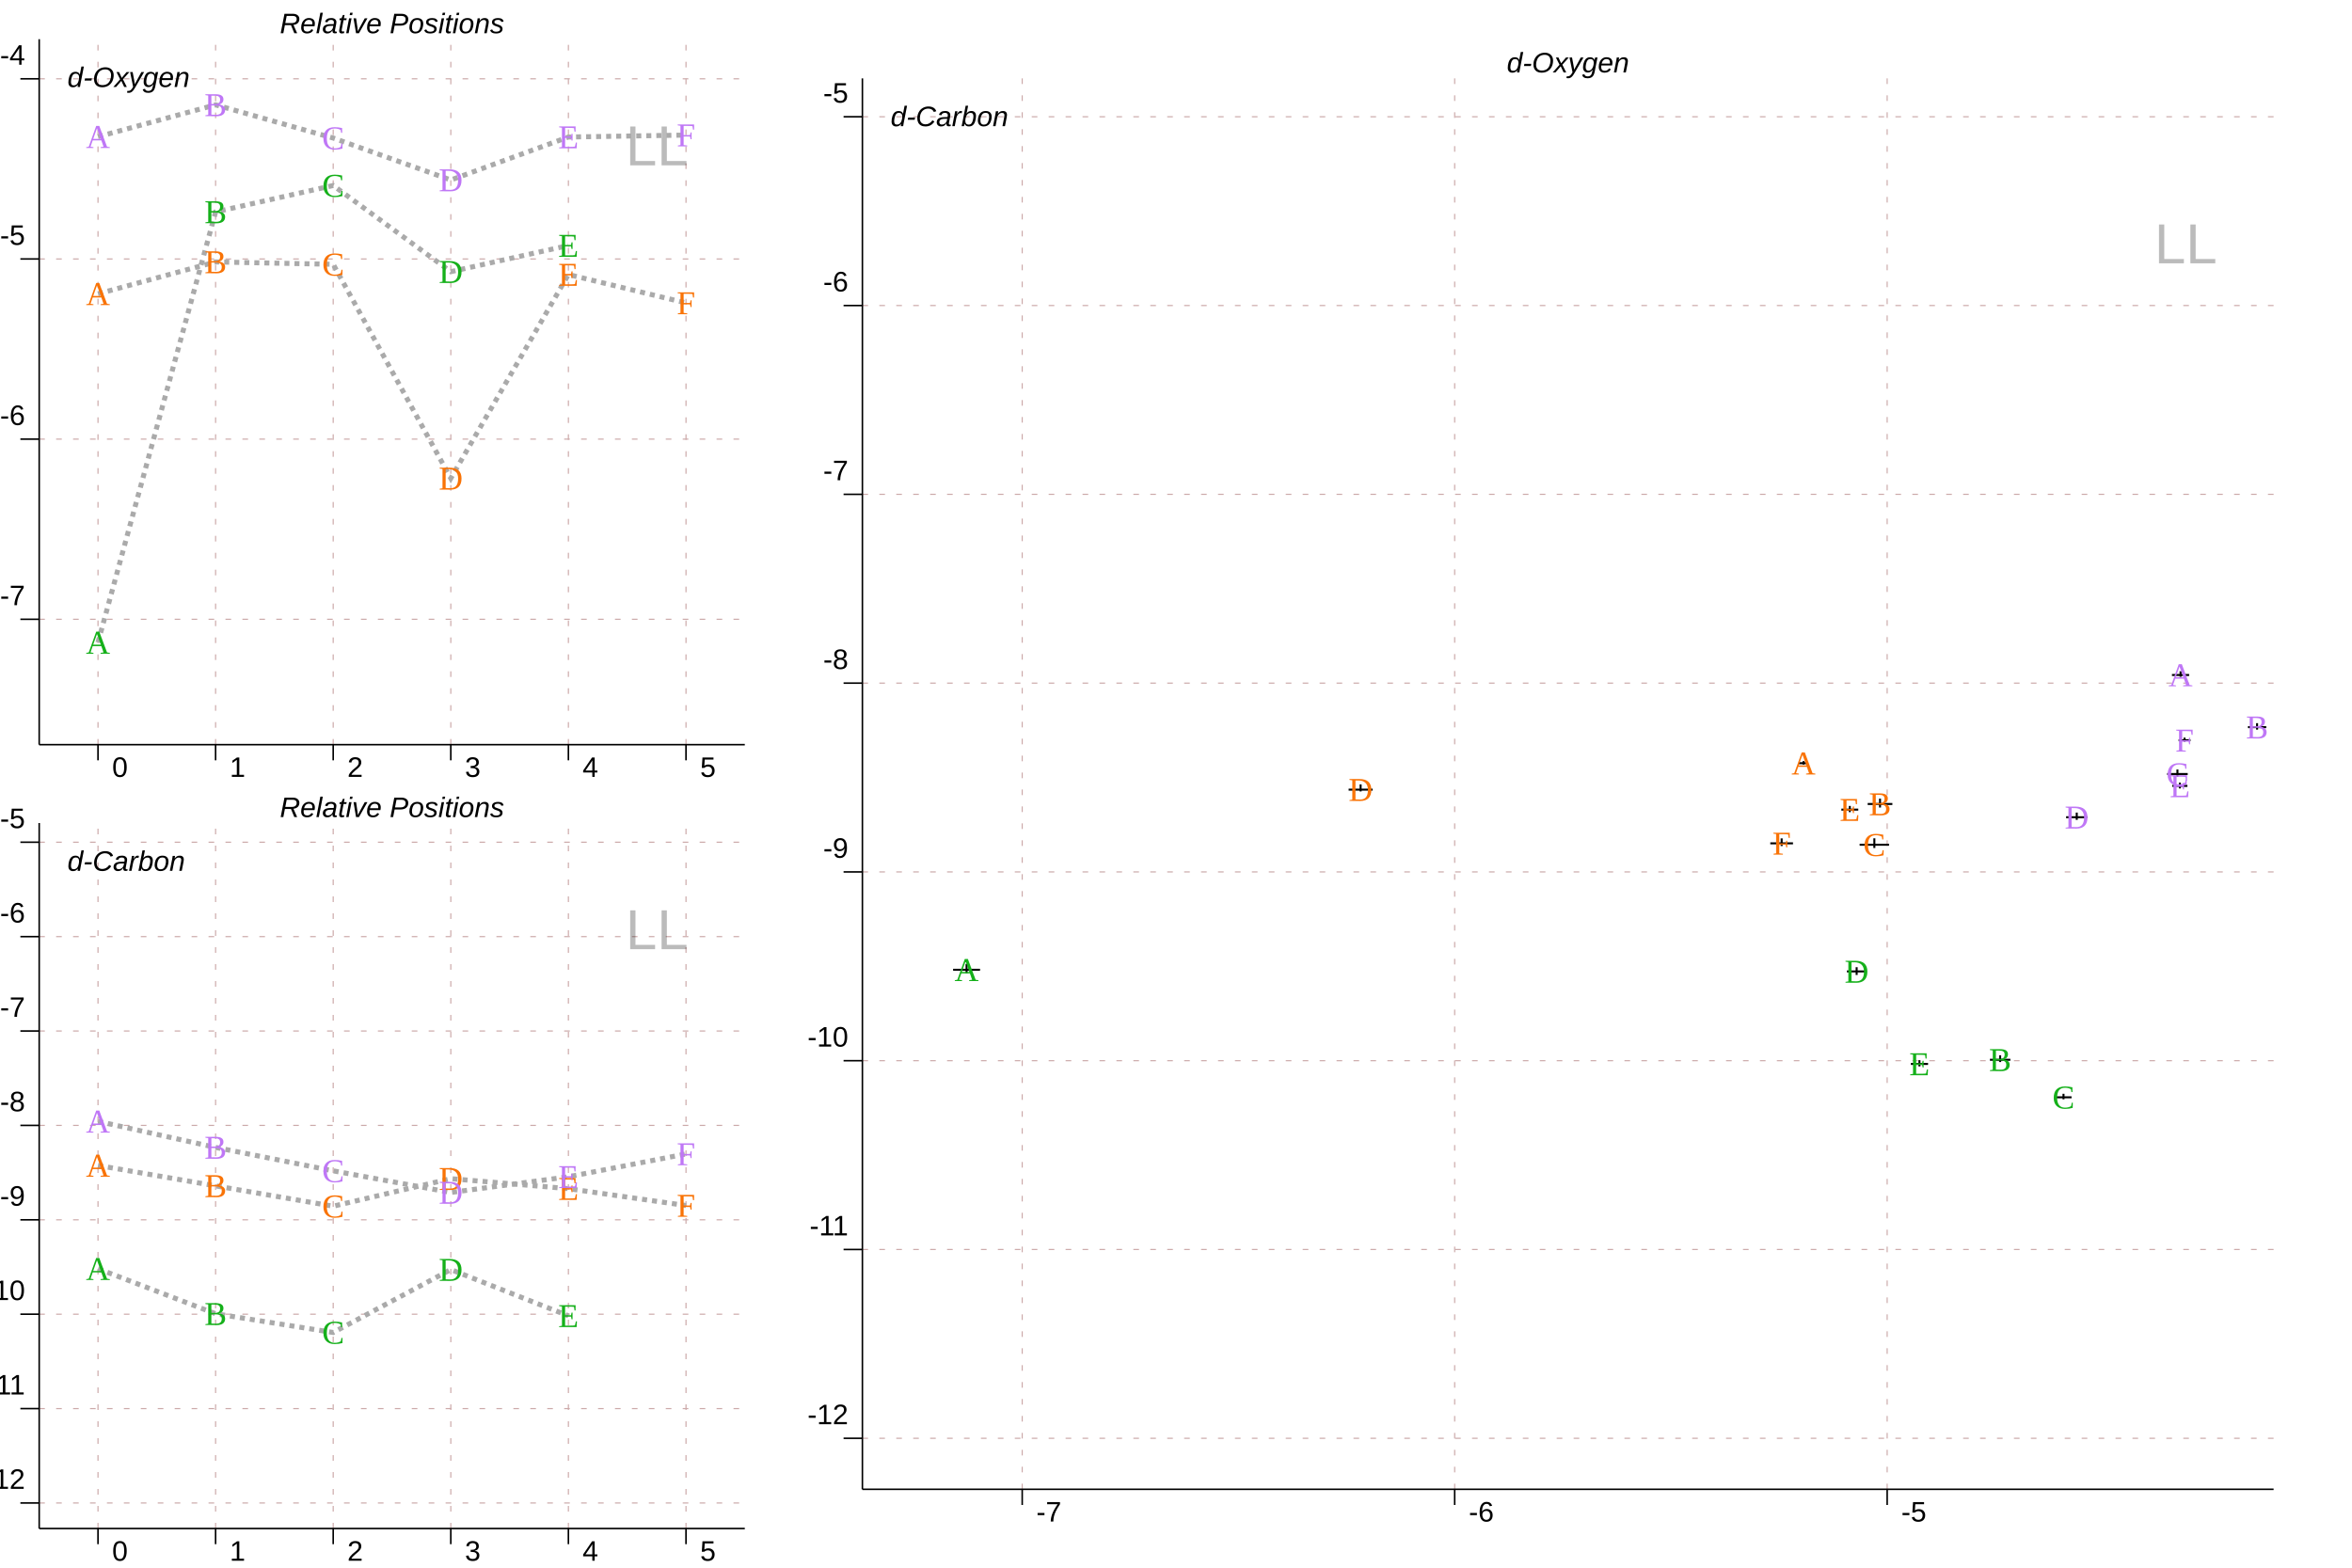
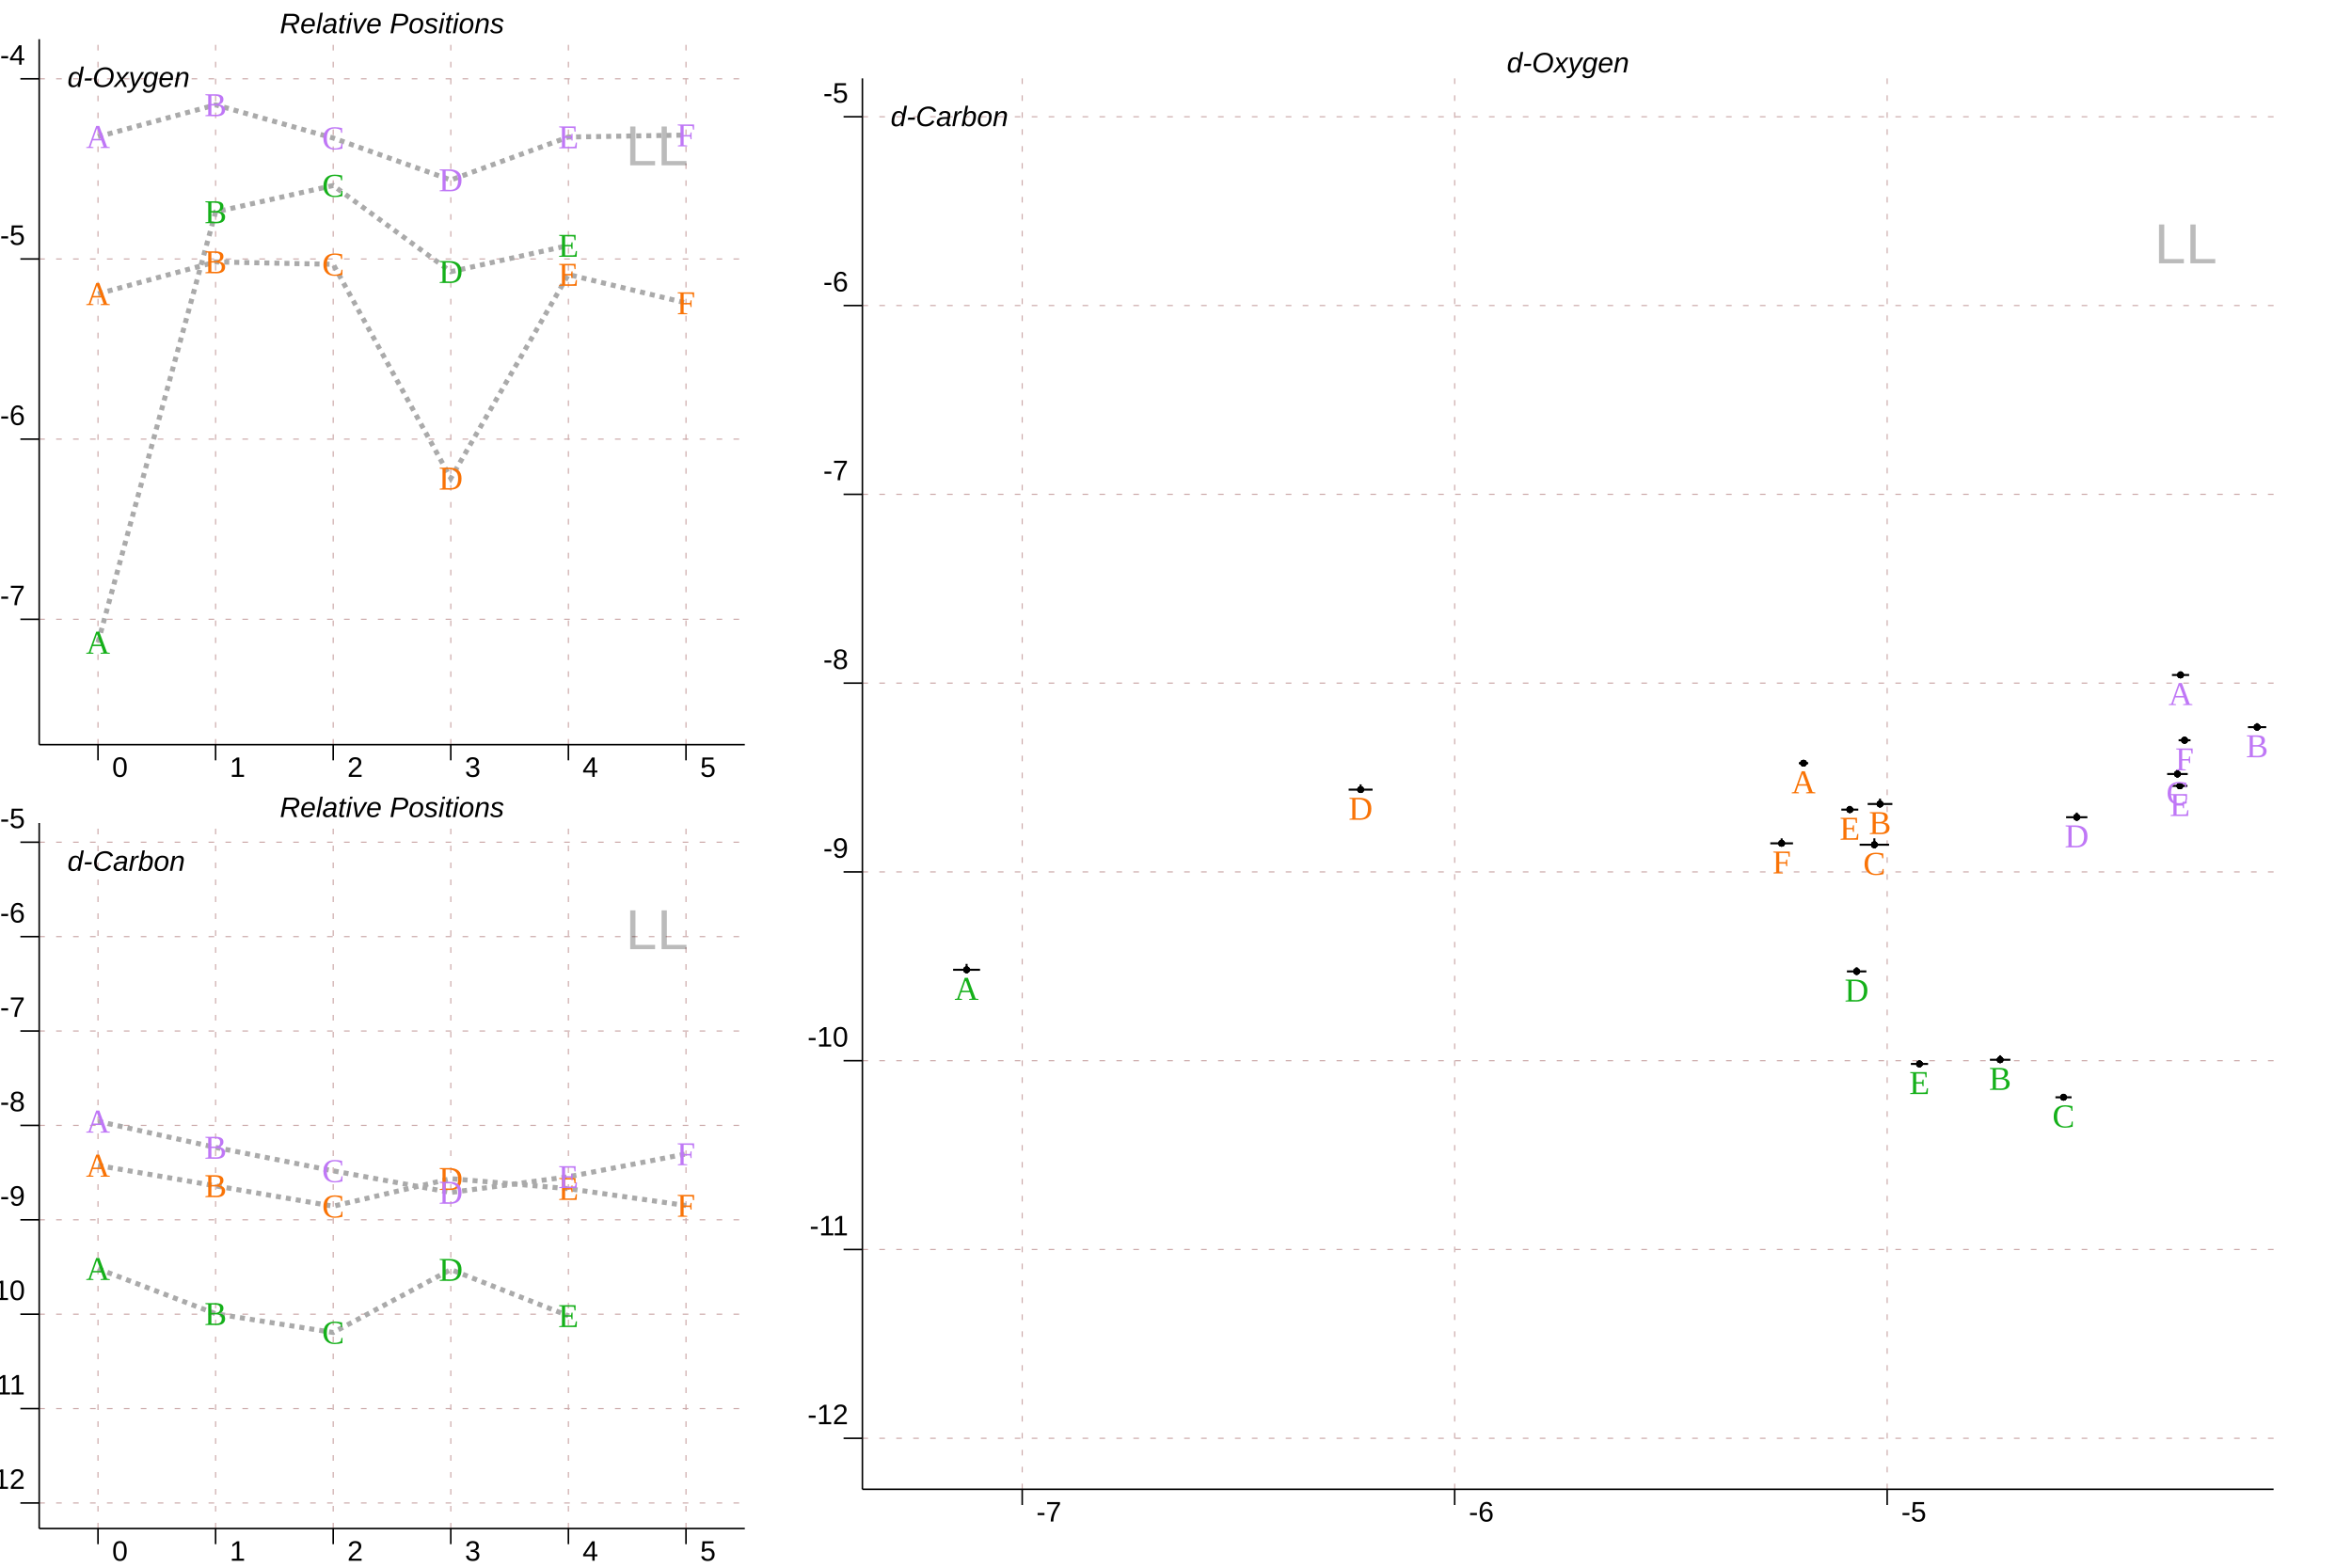
<svg xmlns="http://www.w3.org/2000/svg" height="1000" version="1.1" viewBox="0 0 1500 1000" width="1500">
  <g>
    <g transform="matrix(1.00,0.00,0.00,1.00,0.00,0.00)">
      <g>
        <g transform="matrix(1.00,0.00,0.00,1.00,0.00,0.00)">
          <svg height="1000" version="1.1" viewBox="0 0 500 1000" width="500">
            <g>
              <g transform="matrix(1.00,0.00,0.00,1.00,0.00,0.00)">
                <g>
                  <g transform="matrix(1.00,0.00,0.00,1.00,0.00,0.00)">
                    <svg height="500" version="1.1" viewBox="0 0 500 500" width="500">
                      <g>
                        <g stroke-dasharray="3.6 7.2" stroke-width="0.72" stroke="#caa">
                          <line x1="62.50" x2="62.50" y1="475.00" y2="25.00" />
                          <line x1="137.50" x2="137.50" y1="475.00" y2="25.00" />
                          <line x1="212.50" x2="212.50" y1="475.00" y2="25.00" />
                          <line x1="287.50" x2="287.50" y1="475.00" y2="25.00" />
                          <line x1="362.50" x2="362.50" y1="475.00" y2="25.00" />
                          <line x1="437.50" x2="437.50" y1="475.00" y2="25.00" />
                          <line x1="25.00" x2="475.00" y1="395.03" y2="395.03" />
                          <line x1="25.00" x2="475.00" y1="280.11" y2="280.11" />
                          <line x1="25.00" x2="475.00" y1="165.19" y2="165.19" />
                          <line x1="25.00" x2="475.00" y1="50.27" y2="50.27" />
                        </g>
                        <g>
                          <text dominant-baseline="hanging" dx="-36.0" dy="18.0" fill="#0004" font-family="Arial, sans-serif" font-size="36" stroke="none" text-anchor="end" x="475.00" y="62.50">LL</text>
                        </g>
                        <g>
                          <text dominant-baseline="text-bottom" dy="0" fill="black" font-family="Arial, sans-serif" font-size="18.0" font-style="italic" stroke="none" text-anchor="middle" x="250.00" y="25.00">Relative Positions</text>
                        </g>
                        <g>
                          <text dominant-baseline="hanging" dx="18.0" dy="18.0" fill="black" font-family="Arial, sans-serif" font-size="18.0" font-style="italic" stroke="none" text-anchor="beginning" text-orientation="sideways" x="25.00" y="25.00">d-Oxygen</text>
                        </g>
                        <polyline fill="none" points="62.50,409.81 137.50,135.17 212.50,118.33 287.50,173.30 362.50,156.61" stroke-dasharray="3.2 3.2" stroke-width="3.2" stroke="#aaa" />
                        <polyline fill="none" points="62.50,187.42 137.50,167.09 212.50,168.59 287.50,305.11 362.50,175.11 437.50,193.23" stroke-dasharray="3.2 3.2" stroke-width="3.2" stroke="#aaa" />
                        <polyline fill="none" points="62.50,87.22 137.50,66.89 212.50,88.05 287.50,114.81 362.50,87.41 437.50,86.16" stroke-dasharray="3.2 3.2" stroke-width="3.2" stroke="#aaa" />
                        <g>
                          <text dominant-baseline="central" fill="#15b01a" font-size="21.333" stroke="none" text-anchor="middle" x="62.50" y="409.81">A</text>
                          <text dominant-baseline="central" fill="#15b01a" font-size="21.333" stroke="none" text-anchor="middle" x="137.50" y="135.17">B</text>
                          <text dominant-baseline="central" fill="#15b01a" font-size="21.333" stroke="none" text-anchor="middle" x="212.50" y="118.33">C</text>
                          <text dominant-baseline="central" fill="#15b01a" font-size="21.333" stroke="none" text-anchor="middle" x="287.50" y="173.30">D</text>
                          <text dominant-baseline="central" fill="#15b01a" font-size="21.333" stroke="none" text-anchor="middle" x="362.50" y="156.61">E</text>
                        </g>
                        <g>
                          <text dominant-baseline="central" fill="#f97306" font-size="21.333" stroke="none" text-anchor="middle" x="62.50" y="187.42">A</text>
                          <text dominant-baseline="central" fill="#f97306" font-size="21.333" stroke="none" text-anchor="middle" x="137.50" y="167.09">B</text>
                          <text dominant-baseline="central" fill="#f97306" font-size="21.333" stroke="none" text-anchor="middle" x="212.50" y="168.59">C</text>
                          <text dominant-baseline="central" fill="#f97306" font-size="21.333" stroke="none" text-anchor="middle" x="287.50" y="305.11">D</text>
                          <text dominant-baseline="central" fill="#f97306" font-size="21.333" stroke="none" text-anchor="middle" x="362.50" y="175.11">E</text>
                          <text dominant-baseline="central" fill="#f97306" font-size="21.333" stroke="none" text-anchor="middle" x="437.50" y="193.23">F</text>
                        </g>
                        <g>
                          <text dominant-baseline="central" fill="#bf77f6" font-size="21.333" stroke="none" text-anchor="middle" x="62.50" y="87.22">A</text>
                          <text dominant-baseline="central" fill="#bf77f6" font-size="21.333" stroke="none" text-anchor="middle" x="137.50" y="66.89">B</text>
                          <text dominant-baseline="central" fill="#bf77f6" font-size="21.333" stroke="none" text-anchor="middle" x="212.50" y="88.05">C</text>
                          <text dominant-baseline="central" fill="#bf77f6" font-size="21.333" stroke="none" text-anchor="middle" x="287.50" y="114.81">D</text>
                          <text dominant-baseline="central" fill="#bf77f6" font-size="21.333" stroke="none" text-anchor="middle" x="362.50" y="87.41">E</text>
                          <text dominant-baseline="central" fill="#bf77f6" font-size="21.333" stroke="none" text-anchor="middle" x="437.50" y="86.16">F</text>
                        </g>
                        <g stroke="black">
                          <line x1="62.50" x2="62.50" y1="475.00" y2="485.00" />
                          <line x1="137.50" x2="137.50" y1="475.00" y2="485.00" />
                          <line x1="212.50" x2="212.50" y1="475.00" y2="485.00" />
                          <line x1="287.50" x2="287.50" y1="475.00" y2="485.00" />
                          <line x1="362.50" x2="362.50" y1="475.00" y2="485.00" />
                          <line x1="437.50" x2="437.50" y1="475.00" y2="485.00" />
                          <g fill="black" font-family="Arial, sans-serif" font-size="18.0" stroke="none" text-anchor="start" transform="translate(9.0 0.0)">
                            <text x="62.50" y="495.57">0</text>
                            <text x="137.50" y="495.57">1</text>
                            <text x="212.50" y="495.57">2</text>
                            <text x="287.50" y="495.57">3</text>
                            <text x="362.50" y="495.57">4</text>
                            <text x="437.50" y="495.57">5</text>
                          </g>
                          <line x1="25.00" x2="475.00" y1="475.00" y2="475.00" />
                        </g>
                        <g stroke="black">
                          <line x1="25.00" x2="13.00" y1="395.03" y2="395.03" />
                          <line x1="25.00" x2="13.00" y1="280.11" y2="280.11" />
                          <line x1="25.00" x2="13.00" y1="165.19" y2="165.19" />
                          <line x1="25.00" x2="13.00" y1="50.27" y2="50.27" />
                          <g fill="black" font-family="Arial, sans-serif" font-size="18.0" stroke="none" text-anchor="end">
                            <text x="16.00" y="386.03">-7</text>
                            <text x="16.00" y="271.11">-6</text>
                            <text x="16.00" y="156.19">-5</text>
                            <text x="16.00" y="41.27">-4</text>
                          </g>
                          <line x1="25.00" x2="25.00" y1="475.00" y2="25.00" />
                        </g>
                      </g>
                    </svg>
                  </g>
                </g>
              </g>
              <g transform="matrix(1.00,0.00,0.00,1.00,0.00,500.00)">
                <g>
                  <g transform="matrix(1.00,0.00,0.00,1.00,0.00,0.00)">
                    <svg height="500" version="1.1" viewBox="0 0 500 500" width="500">
                      <g>
                        <g stroke-dasharray="3.6 7.2" stroke-width="0.72" stroke="#caa">
                          <line x1="62.50" x2="62.50" y1="475.00" y2="25.00" />
                          <line x1="137.50" x2="137.50" y1="475.00" y2="25.00" />
                          <line x1="212.50" x2="212.50" y1="475.00" y2="25.00" />
                          <line x1="287.50" x2="287.50" y1="475.00" y2="25.00" />
                          <line x1="362.50" x2="362.50" y1="475.00" y2="25.00" />
                          <line x1="437.50" x2="437.50" y1="475.00" y2="25.00" />
                          <line x1="25.00" x2="475.00" y1="458.73" y2="458.73" />
                          <line x1="25.00" x2="475.00" y1="398.52" y2="398.52" />
                          <line x1="25.00" x2="475.00" y1="338.30" y2="338.30" />
                          <line x1="25.00" x2="475.00" y1="278.09" y2="278.09" />
                          <line x1="25.00" x2="475.00" y1="217.87" y2="217.87" />
                          <line x1="25.00" x2="475.00" y1="157.66" y2="157.66" />
                          <line x1="25.00" x2="475.00" y1="97.45" y2="97.45" />
                          <line x1="25.00" x2="475.00" y1="37.23" y2="37.23" />
                        </g>
                        <g>
                          <text dominant-baseline="hanging" dx="-36.0" dy="18.0" fill="#0004" font-family="Arial, sans-serif" font-size="36" stroke="none" text-anchor="end" x="475.00" y="62.50">LL</text>
                        </g>
                        <g>
                          <text dominant-baseline="text-bottom" dy="0" fill="black" font-family="Arial, sans-serif" font-size="18.0" font-style="italic" stroke="none" text-anchor="middle" x="250.00" y="25.00">Relative Positions</text>
                        </g>
                        <g>
                          <text dominant-baseline="hanging" dx="18.0" dy="18.0" fill="black" font-family="Arial, sans-serif" font-size="18.0" font-style="italic" stroke="none" text-anchor="beginning" text-orientation="sideways" x="25.00" y="25.00">d-Carbon</text>
                        </g>
                        <polyline fill="none" points="62.50,309.30 137.50,338.01 212.50,349.97 287.50,309.83 362.50,339.33" stroke-dasharray="3.2 3.2" stroke-width="3.2" stroke="#aaa" />
                        <polyline fill="none" points="62.50,243.41 137.50,256.43 212.50,269.42 287.50,251.85 362.50,258.22 437.50,268.98" stroke-dasharray="3.2 3.2" stroke-width="3.2" stroke="#aaa" />
                        <polyline fill="none" points="62.50,215.29 137.50,231.92 212.50,246.86 287.50,260.65 362.50,250.65 437.50,236.09" stroke-dasharray="3.2 3.2" stroke-width="3.2" stroke="#aaa" />
                        <g>
                          <text dominant-baseline="central" fill="#15b01a" font-size="21.333" stroke="none" text-anchor="middle" x="62.50" y="309.30">A</text>
                          <text dominant-baseline="central" fill="#15b01a" font-size="21.333" stroke="none" text-anchor="middle" x="137.50" y="338.01">B</text>
                          <text dominant-baseline="central" fill="#15b01a" font-size="21.333" stroke="none" text-anchor="middle" x="212.50" y="349.97">C</text>
                          <text dominant-baseline="central" fill="#15b01a" font-size="21.333" stroke="none" text-anchor="middle" x="287.50" y="309.83">D</text>
                          <text dominant-baseline="central" fill="#15b01a" font-size="21.333" stroke="none" text-anchor="middle" x="362.50" y="339.33">E</text>
                        </g>
                        <g>
                          <text dominant-baseline="central" fill="#f97306" font-size="21.333" stroke="none" text-anchor="middle" x="62.50" y="243.41">A</text>
                          <text dominant-baseline="central" fill="#f97306" font-size="21.333" stroke="none" text-anchor="middle" x="137.50" y="256.43">B</text>
                          <text dominant-baseline="central" fill="#f97306" font-size="21.333" stroke="none" text-anchor="middle" x="212.50" y="269.42">C</text>
                          <text dominant-baseline="central" fill="#f97306" font-size="21.333" stroke="none" text-anchor="middle" x="287.50" y="251.85">D</text>
                          <text dominant-baseline="central" fill="#f97306" font-size="21.333" stroke="none" text-anchor="middle" x="362.50" y="258.22">E</text>
                          <text dominant-baseline="central" fill="#f97306" font-size="21.333" stroke="none" text-anchor="middle" x="437.50" y="268.98">F</text>
                        </g>
                        <g>
                          <text dominant-baseline="central" fill="#bf77f6" font-size="21.333" stroke="none" text-anchor="middle" x="62.50" y="215.29">A</text>
                          <text dominant-baseline="central" fill="#bf77f6" font-size="21.333" stroke="none" text-anchor="middle" x="137.50" y="231.92">B</text>
                          <text dominant-baseline="central" fill="#bf77f6" font-size="21.333" stroke="none" text-anchor="middle" x="212.50" y="246.86">C</text>
                          <text dominant-baseline="central" fill="#bf77f6" font-size="21.333" stroke="none" text-anchor="middle" x="287.50" y="260.65">D</text>
                          <text dominant-baseline="central" fill="#bf77f6" font-size="21.333" stroke="none" text-anchor="middle" x="362.50" y="250.65">E</text>
                          <text dominant-baseline="central" fill="#bf77f6" font-size="21.333" stroke="none" text-anchor="middle" x="437.50" y="236.09">F</text>
                        </g>
                        <g stroke="black">
                          <line x1="62.50" x2="62.50" y1="475.00" y2="485.00" />
                          <line x1="137.50" x2="137.50" y1="475.00" y2="485.00" />
                          <line x1="212.50" x2="212.50" y1="475.00" y2="485.00" />
                          <line x1="287.50" x2="287.50" y1="475.00" y2="485.00" />
                          <line x1="362.50" x2="362.50" y1="475.00" y2="485.00" />
                          <line x1="437.50" x2="437.50" y1="475.00" y2="485.00" />
                          <g fill="black" font-family="Arial, sans-serif" font-size="18.0" stroke="none" text-anchor="start" transform="translate(9.0 0.0)">
                            <text x="62.50" y="495.57">0</text>
                            <text x="137.50" y="495.57">1</text>
                            <text x="212.50" y="495.57">2</text>
                            <text x="287.50" y="495.57">3</text>
                            <text x="362.50" y="495.57">4</text>
                            <text x="437.50" y="495.57">5</text>
                          </g>
                          <line x1="25.00" x2="475.00" y1="475.00" y2="475.00" />
                        </g>
                        <g stroke="black">
                          <line x1="25.00" x2="13.00" y1="458.73" y2="458.73" />
                          <line x1="25.00" x2="13.00" y1="398.52" y2="398.52" />
                          <line x1="25.00" x2="13.00" y1="338.30" y2="338.30" />
                          <line x1="25.00" x2="13.00" y1="278.09" y2="278.09" />
                          <line x1="25.00" x2="13.00" y1="217.87" y2="217.87" />
                          <line x1="25.00" x2="13.00" y1="157.66" y2="157.66" />
                          <line x1="25.00" x2="13.00" y1="97.45" y2="97.45" />
                          <line x1="25.00" x2="13.00" y1="37.23" y2="37.23" />
                          <g fill="black" font-family="Arial, sans-serif" font-size="18.0" stroke="none" text-anchor="end">
                            <text x="16.00" y="449.73">-12</text>
                            <text x="16.00" y="389.52">-11</text>
                            <text x="16.00" y="329.30">-10</text>
                            <text x="16.00" y="269.09">-9</text>
                            <text x="16.00" y="208.87">-8</text>
                            <text x="16.00" y="148.66">-7</text>
                            <text x="16.00" y="88.45">-6</text>
                            <text x="16.00" y="28.23">-5</text>
                          </g>
                          <line x1="25.00" x2="25.00" y1="475.00" y2="25.00" />
                        </g>
                      </g>
                    </svg>
                  </g>
                </g>
              </g>
            </g>
          </svg>
        </g>
        <g transform="matrix(1.00,0.00,0.00,1.00,500.00,0.00)">
          <svg height="1000" version="1.1" viewBox="0 0 1000 1000" width="1000">
            <g>
              <g stroke-dasharray="3.6 7.2" stroke-width="0.72" stroke="#caa">
                <line x1="151.92" x2="151.92" y1="950.00" y2="50.00" />
                <line x1="427.73" x2="427.73" y1="950.00" y2="50.00" />
                <line x1="703.55" x2="703.55" y1="950.00" y2="50.00" />
                <line x1="50.00" x2="950.00" y1="917.46" y2="917.46" />
                <line x1="50.00" x2="950.00" y1="797.03" y2="797.03" />
                <line x1="50.00" x2="950.00" y1="676.60" y2="676.60" />
                <line x1="50.00" x2="950.00" y1="556.18" y2="556.18" />
                <line x1="50.00" x2="950.00" y1="435.75" y2="435.75" />
                <line x1="50.00" x2="950.00" y1="315.32" y2="315.32" />
                <line x1="50.00" x2="950.00" y1="194.89" y2="194.89" />
                <line x1="50.00" x2="950.00" y1="74.47" y2="74.47" />
              </g>
              <g>
                <text dominant-baseline="hanging" dx="-36.0" dy="18.0" fill="#0004" font-family="Arial, sans-serif" font-size="36" stroke="none" text-anchor="end" x="950.00" y="125.00">LL</text>
              </g>
              <g>
                <text dominant-baseline="text-bottom" dy="0" fill="black" font-family="Arial, sans-serif" font-size="18.0" font-style="italic" stroke="none" text-anchor="middle" x="500.00" y="50.00">d-Oxygen</text>
              </g>
              <g>
                <text dominant-baseline="hanging" dx="18.0" dy="18.0" fill="black" font-family="Arial, sans-serif" font-size="18.0" font-style="italic" stroke="none" text-anchor="beginning" text-orientation="sideways" x="50.00" y="50.00">d-Carbon</text>
              </g>
              <g>
</g>
              <g>
</g>
              <g>
</g>
+               <g>
+                 <circle cx="116.45" cy="618.60" fill="black" r="2.133" />
+                 <circle cx="684.09" cy="619.65" fill="black" r="2.133" />
+                 <circle cx="724.14" cy="678.67" fill="black" r="2.133" />
+                 <circle cx="775.60" cy="676.01" fill="black" r="2.133" />
+                 <circle cx="816.01" cy="699.95" fill="black" r="2.133" />
+               </g>
              <polyline fill="none" points="107.86,618.60 125.03,618.60" stroke-width="1.28" stroke="black" />
              <polyline fill="none" points="116.45,620.87 116.45,614.85" stroke-width="1.28" stroke="black" />
+               <g>
+                 <circle cx="116.45" cy="618.60" fill="black" r="2.133" />
+                 <circle cx="684.09" cy="619.65" fill="black" r="2.133" />
+                 <circle cx="724.14" cy="678.67" fill="black" r="2.133" />
+                 <circle cx="775.60" cy="676.01" fill="black" r="2.133" />
+                 <circle cx="816.01" cy="699.95" fill="black" r="2.133" />
+               </g>
              <polyline fill="none" points="769.08,676.01 782.12,676.01" stroke-width="1.28" stroke="black" />
              <polyline fill="none" points="775.60,677.46 775.60,673.16" stroke-width="1.28" stroke="black" />
+               <g>
+                 <circle cx="116.45" cy="618.60" fill="black" r="2.133" />
+                 <circle cx="684.09" cy="619.65" fill="black" r="2.133" />
+                 <circle cx="724.14" cy="678.67" fill="black" r="2.133" />
+                 <circle cx="775.60" cy="676.01" fill="black" r="2.133" />
+                 <circle cx="816.01" cy="699.95" fill="black" r="2.133" />
+               </g>
              <polyline fill="none" points="810.87,699.95 821.15,699.95" stroke-width="1.28" stroke="black" />
              <polyline fill="none" points="816.01,701.23 816.01,697.70" stroke-width="1.28" stroke="black" />
+               <g>
+                 <circle cx="116.45" cy="618.60" fill="black" r="2.133" />
+                 <circle cx="684.09" cy="619.65" fill="black" r="2.133" />
+                 <circle cx="724.14" cy="678.67" fill="black" r="2.133" />
+                 <circle cx="775.60" cy="676.01" fill="black" r="2.133" />
+                 <circle cx="816.01" cy="699.95" fill="black" r="2.133" />
+               </g>
              <polyline fill="none" points="677.88,619.65 690.29,619.65" stroke-width="1.28" stroke="black" />
              <polyline fill="none" points="684.09,621.92 684.09,616.95" stroke-width="1.28" stroke="black" />
+               <g>
+                 <circle cx="116.45" cy="618.60" fill="black" r="2.133" />
+                 <circle cx="684.09" cy="619.65" fill="black" r="2.133" />
+                 <circle cx="724.14" cy="678.67" fill="black" r="2.133" />
+                 <circle cx="775.60" cy="676.01" fill="black" r="2.133" />
+                 <circle cx="816.01" cy="699.95" fill="black" r="2.133" />
+               </g>
              <polyline fill="none" points="718.66,678.67 729.63,678.67" stroke-width="1.28" stroke="black" />
              <polyline fill="none" points="724.14,680.25 724.14,676.27" stroke-width="1.28" stroke="black" />
+               <g>
+                 <circle cx="367.74" cy="503.70" fill="black" r="2.133" />
+                 <circle cx="636.26" cy="537.95" fill="black" r="2.133" />
+                 <circle cx="650.20" cy="486.83" fill="black" r="2.133" />
+                 <circle cx="679.73" cy="516.44" fill="black" r="2.133" />
+                 <circle cx="695.38" cy="538.84" fill="black" r="2.133" />
+                 <circle cx="698.99" cy="512.85" fill="black" r="2.133" />
+               </g>
              <polyline fill="none" points="647.19,486.83 653.21,486.83" stroke-width="1.28" stroke="black" />
              <polyline fill="none" points="650.20,487.67 650.20,485.51" stroke-width="1.28" stroke="black" />
+               <g>
+                 <circle cx="367.74" cy="503.70" fill="black" r="2.133" />
+                 <circle cx="636.26" cy="537.95" fill="black" r="2.133" />
+                 <circle cx="650.20" cy="486.83" fill="black" r="2.133" />
+                 <circle cx="679.73" cy="516.44" fill="black" r="2.133" />
+                 <circle cx="695.38" cy="538.84" fill="black" r="2.133" />
+                 <circle cx="698.99" cy="512.85" fill="black" r="2.133" />
+               </g>
              <polyline fill="none" points="691.12,512.85 706.87,512.85" stroke-width="1.28" stroke="black" />
              <polyline fill="none" points="698.99,515.10 698.99,509.41" stroke-width="1.28" stroke="black" />
+               <g>
+                 <circle cx="367.74" cy="503.70" fill="black" r="2.133" />
+                 <circle cx="636.26" cy="537.95" fill="black" r="2.133" />
+                 <circle cx="650.20" cy="486.83" fill="black" r="2.133" />
+                 <circle cx="679.73" cy="516.44" fill="black" r="2.133" />
+                 <circle cx="695.38" cy="538.84" fill="black" r="2.133" />
+                 <circle cx="698.99" cy="512.85" fill="black" r="2.133" />
+               </g>
              <polyline fill="none" points="685.99,538.84 704.77,538.84" stroke-width="1.28" stroke="black" />
              <polyline fill="none" points="695.38,540.93 695.38,534.74" stroke-width="1.28" stroke="black" />
+               <g>
+                 <circle cx="367.74" cy="503.70" fill="black" r="2.133" />
+                 <circle cx="636.26" cy="537.95" fill="black" r="2.133" />
+                 <circle cx="650.20" cy="486.83" fill="black" r="2.133" />
+                 <circle cx="679.73" cy="516.44" fill="black" r="2.133" />
+                 <circle cx="695.38" cy="538.84" fill="black" r="2.133" />
+                 <circle cx="698.99" cy="512.85" fill="black" r="2.133" />
+               </g>
              <polyline fill="none" points="360.10,503.70 375.38,503.70" stroke-width="1.28" stroke="black" />
              <polyline fill="none" points="367.74,504.84 367.74,500.36" stroke-width="1.28" stroke="black" />
+               <g>
+                 <circle cx="367.74" cy="503.70" fill="black" r="2.133" />
+                 <circle cx="636.26" cy="537.95" fill="black" r="2.133" />
+                 <circle cx="650.20" cy="486.83" fill="black" r="2.133" />
+                 <circle cx="679.73" cy="516.44" fill="black" r="2.133" />
+                 <circle cx="695.38" cy="538.84" fill="black" r="2.133" />
+                 <circle cx="698.99" cy="512.85" fill="black" r="2.133" />
+               </g>
              <polyline fill="none" points="674.33,516.44 685.13,516.44" stroke-width="1.28" stroke="black" />
              <polyline fill="none" points="679.73,518.06 679.73,514.09" stroke-width="1.28" stroke="black" />
+               <g>
+                 <circle cx="367.74" cy="503.70" fill="black" r="2.133" />
+                 <circle cx="636.26" cy="537.95" fill="black" r="2.133" />
+                 <circle cx="650.20" cy="486.83" fill="black" r="2.133" />
+                 <circle cx="679.73" cy="516.44" fill="black" r="2.133" />
+                 <circle cx="695.38" cy="538.84" fill="black" r="2.133" />
+                 <circle cx="698.99" cy="512.85" fill="black" r="2.133" />
+               </g>
              <polyline fill="none" points="629.01,537.95 643.50,537.95" stroke-width="1.28" stroke="black" />
              <polyline fill="none" points="636.26,539.68 636.26,534.79" stroke-width="1.28" stroke="black" />
+               <g>
+                 <circle cx="824.46" cy="521.30" fill="black" r="2.133" />
+                 <circle cx="888.67" cy="493.73" fill="black" r="2.133" />
+                 <circle cx="890.22" cy="501.30" fill="black" r="2.133" />
+                 <circle cx="890.66" cy="430.57" fill="black" r="2.133" />
+                 <circle cx="893.21" cy="472.19" fill="black" r="2.133" />
+                 <circle cx="939.47" cy="463.84" fill="black" r="2.133" />
+               </g>
              <polyline fill="none" points="889.41,472.19 897.02,472.19" stroke-width="1.28" stroke="black" />
              <polyline fill="none" points="893.21,473.07 893.21,470.53" stroke-width="1.28" stroke="black" />
+               <g>
+                 <circle cx="824.46" cy="521.30" fill="black" r="2.133" />
+                 <circle cx="888.67" cy="493.73" fill="black" r="2.133" />
+                 <circle cx="890.22" cy="501.30" fill="black" r="2.133" />
+                 <circle cx="890.66" cy="430.57" fill="black" r="2.133" />
+                 <circle cx="893.21" cy="472.19" fill="black" r="2.133" />
+                 <circle cx="939.47" cy="463.84" fill="black" r="2.133" />
+               </g>
              <polyline fill="none" points="885.18,430.57 896.15,430.57" stroke-width="1.28" stroke="black" />
              <polyline fill="none" points="890.66,431.72 890.66,428.18" stroke-width="1.28" stroke="black" />
+               <g>
+                 <circle cx="824.46" cy="521.30" fill="black" r="2.133" />
+                 <circle cx="888.67" cy="493.73" fill="black" r="2.133" />
+                 <circle cx="890.22" cy="501.30" fill="black" r="2.133" />
+                 <circle cx="890.66" cy="430.57" fill="black" r="2.133" />
+                 <circle cx="893.21" cy="472.19" fill="black" r="2.133" />
+                 <circle cx="939.47" cy="463.84" fill="black" r="2.133" />
+               </g>
              <polyline fill="none" points="933.64,463.84 945.30,463.84" stroke-width="1.28" stroke="black" />
              <polyline fill="none" points="939.47,465.42 939.47,461.30" stroke-width="1.28" stroke="black" />
+               <g>
+                 <circle cx="824.46" cy="521.30" fill="black" r="2.133" />
+                 <circle cx="888.67" cy="493.73" fill="black" r="2.133" />
+                 <circle cx="890.22" cy="501.30" fill="black" r="2.133" />
+                 <circle cx="890.66" cy="430.57" fill="black" r="2.133" />
+                 <circle cx="893.21" cy="472.19" fill="black" r="2.133" />
+                 <circle cx="939.47" cy="463.84" fill="black" r="2.133" />
+               </g>
              <polyline fill="none" points="882.11,493.73 895.23,493.73" stroke-width="1.28" stroke="black" />
              <polyline fill="none" points="888.67,495.37 888.67,490.86" stroke-width="1.28" stroke="black" />
+               <g>
+                 <circle cx="824.46" cy="521.30" fill="black" r="2.133" />
+                 <circle cx="888.67" cy="493.73" fill="black" r="2.133" />
+                 <circle cx="890.22" cy="501.30" fill="black" r="2.133" />
+                 <circle cx="890.66" cy="430.57" fill="black" r="2.133" />
+                 <circle cx="893.21" cy="472.19" fill="black" r="2.133" />
+                 <circle cx="939.47" cy="463.84" fill="black" r="2.133" />
+               </g>
              <polyline fill="none" points="817.67,521.30 831.24,521.30" stroke-width="1.28" stroke="black" />
              <polyline fill="none" points="824.46,522.99 824.46,518.33" stroke-width="1.28" stroke="black" />
+               <g>
+                 <circle cx="824.46" cy="521.30" fill="black" r="2.133" />
+                 <circle cx="888.67" cy="493.73" fill="black" r="2.133" />
+                 <circle cx="890.22" cy="501.30" fill="black" r="2.133" />
+                 <circle cx="890.66" cy="430.57" fill="black" r="2.133" />
+                 <circle cx="893.21" cy="472.19" fill="black" r="2.133" />
+                 <circle cx="939.47" cy="463.84" fill="black" r="2.133" />
+               </g>
              <polyline fill="none" points="885.41,501.30 895.03,501.30" stroke-width="1.28" stroke="black" />
              <polyline fill="none" points="890.22,502.93 890.22,499.20" stroke-width="1.28" stroke="black" />
              <g>
-                 <text dominant-baseline="central" fill="#15b01a" font-size="21.333" stroke="none" text-anchor="middle" x="116.45" y="618.60">A</text>
-                 <text dominant-baseline="central" fill="#15b01a" font-size="21.333" stroke="none" text-anchor="middle" x="684.09" y="619.65">D</text>
-                 <text dominant-baseline="central" fill="#15b01a" font-size="21.333" stroke="none" text-anchor="middle" x="724.14" y="678.67">E</text>
-                 <text dominant-baseline="central" fill="#15b01a" font-size="21.333" stroke="none" text-anchor="middle" x="775.60" y="676.01">B</text>
-                 <text dominant-baseline="central" fill="#15b01a" font-size="21.333" stroke="none" text-anchor="middle" x="816.01" y="699.95">C</text>
-               </g>
-               <g>
-                 <text dominant-baseline="central" fill="#f97306" font-size="21.333" stroke="none" text-anchor="middle" x="367.74" y="503.70">D</text>
-                 <text dominant-baseline="central" fill="#f97306" font-size="21.333" stroke="none" text-anchor="middle" x="636.26" y="537.95">F</text>
-                 <text dominant-baseline="central" fill="#f97306" font-size="21.333" stroke="none" text-anchor="middle" x="650.20" y="486.83">A</text>
-                 <text dominant-baseline="central" fill="#f97306" font-size="21.333" stroke="none" text-anchor="middle" x="679.73" y="516.44">E</text>
-                 <text dominant-baseline="central" fill="#f97306" font-size="21.333" stroke="none" text-anchor="middle" x="695.38" y="538.84">C</text>
-                 <text dominant-baseline="central" fill="#f97306" font-size="21.333" stroke="none" text-anchor="middle" x="698.99" y="512.85">B</text>
-               </g>
-               <g>
-                 <text dominant-baseline="central" fill="#bf77f6" font-size="21.333" stroke="none" text-anchor="middle" x="824.46" y="521.30">D</text>
-                 <text dominant-baseline="central" fill="#bf77f6" font-size="21.333" stroke="none" text-anchor="middle" x="888.67" y="493.73">C</text>
-                 <text dominant-baseline="central" fill="#bf77f6" font-size="21.333" stroke="none" text-anchor="middle" x="890.22" y="501.30">E</text>
-                 <text dominant-baseline="central" fill="#bf77f6" font-size="21.333" stroke="none" text-anchor="middle" x="890.66" y="430.57">A</text>
-                 <text dominant-baseline="central" fill="#bf77f6" font-size="21.333" stroke="none" text-anchor="middle" x="893.21" y="472.19">F</text>
-                 <text dominant-baseline="central" fill="#bf77f6" font-size="21.333" stroke="none" text-anchor="middle" x="939.47" y="463.84">B</text>
+                 <text dominant-baseline="central" dy="12" fill="#15b01a" font-size="21.333" stroke="none" text-anchor="middle" x="116.45" y="618.60">A</text>
+                 <text dominant-baseline="central" dy="12" fill="#15b01a" font-size="21.333" stroke="none" text-anchor="middle" x="684.09" y="619.65">D</text>
+                 <text dominant-baseline="central" dy="12" fill="#15b01a" font-size="21.333" stroke="none" text-anchor="middle" x="724.14" y="678.67">E</text>
+                 <text dominant-baseline="central" dy="12" fill="#15b01a" font-size="21.333" stroke="none" text-anchor="middle" x="775.60" y="676.01">B</text>
+                 <text dominant-baseline="central" dy="12" fill="#15b01a" font-size="21.333" stroke="none" text-anchor="middle" x="816.01" y="699.95">C</text>
+               </g>
+               <g>
+                 <text dominant-baseline="central" dy="12" fill="#f97306" font-size="21.333" stroke="none" text-anchor="middle" x="367.74" y="503.70">D</text>
+                 <text dominant-baseline="central" dy="12" fill="#f97306" font-size="21.333" stroke="none" text-anchor="middle" x="636.26" y="537.95">F</text>
+                 <text dominant-baseline="central" dy="12" fill="#f97306" font-size="21.333" stroke="none" text-anchor="middle" x="650.20" y="486.83">A</text>
+                 <text dominant-baseline="central" dy="12" fill="#f97306" font-size="21.333" stroke="none" text-anchor="middle" x="679.73" y="516.44">E</text>
+                 <text dominant-baseline="central" dy="12" fill="#f97306" font-size="21.333" stroke="none" text-anchor="middle" x="695.38" y="538.84">C</text>
+                 <text dominant-baseline="central" dy="12" fill="#f97306" font-size="21.333" stroke="none" text-anchor="middle" x="698.99" y="512.85">B</text>
+               </g>
+               <g>
+                 <text dominant-baseline="central" dy="12" fill="#bf77f6" font-size="21.333" stroke="none" text-anchor="middle" x="824.46" y="521.30">D</text>
+                 <text dominant-baseline="central" dy="12" fill="#bf77f6" font-size="21.333" stroke="none" text-anchor="middle" x="888.67" y="493.73">C</text>
+                 <text dominant-baseline="central" dy="12" fill="#bf77f6" font-size="21.333" stroke="none" text-anchor="middle" x="890.22" y="501.30">E</text>
+                 <text dominant-baseline="central" dy="12" fill="#bf77f6" font-size="21.333" stroke="none" text-anchor="middle" x="890.66" y="430.57">A</text>
+                 <text dominant-baseline="central" dy="12" fill="#bf77f6" font-size="21.333" stroke="none" text-anchor="middle" x="893.21" y="472.19">F</text>
+                 <text dominant-baseline="central" dy="12" fill="#bf77f6" font-size="21.333" stroke="none" text-anchor="middle" x="939.47" y="463.84">B</text>
              </g>
              <g stroke="black">
                <line x1="151.92" x2="151.92" y1="950.00" y2="960.00" />
                <line x1="427.73" x2="427.73" y1="950.00" y2="960.00" />
                <line x1="703.55" x2="703.55" y1="950.00" y2="960.00" />
                <g fill="black" font-family="Arial, sans-serif" font-size="18.0" stroke="none" text-anchor="start" transform="translate(9.0 0.0)">
                  <text x="151.92" y="970.57">-7</text>
                  <text x="427.73" y="970.57">-6</text>
                  <text x="703.55" y="970.57">-5</text>
                </g>
                <line x1="50.00" x2="950.00" y1="950.00" y2="950.00" />
              </g>
              <g stroke="black">
                <line x1="50.00" x2="38.00" y1="917.46" y2="917.46" />
                <line x1="50.00" x2="38.00" y1="797.03" y2="797.03" />
                <line x1="50.00" x2="38.00" y1="676.60" y2="676.60" />
                <line x1="50.00" x2="38.00" y1="556.18" y2="556.18" />
                <line x1="50.00" x2="38.00" y1="435.75" y2="435.75" />
                <line x1="50.00" x2="38.00" y1="315.32" y2="315.32" />
                <line x1="50.00" x2="38.00" y1="194.89" y2="194.89" />
                <line x1="50.00" x2="38.00" y1="74.47" y2="74.47" />
                <g fill="black" font-family="Arial, sans-serif" font-size="18.0" stroke="none" text-anchor="end">
                  <text x="41.00" y="908.46">-12</text>
                  <text x="41.00" y="788.03">-11</text>
                  <text x="41.00" y="667.60">-10</text>
                  <text x="41.00" y="547.18">-9</text>
                  <text x="41.00" y="426.75">-8</text>
                  <text x="41.00" y="306.32">-7</text>
                  <text x="41.00" y="185.89">-6</text>
                  <text x="41.00" y="65.47">-5</text>
                </g>
                <line x1="50.00" x2="50.00" y1="950.00" y2="50.00" />
              </g>
            </g>
          </svg>
        </g>
      </g>
    </g>
  </g>
</svg>
